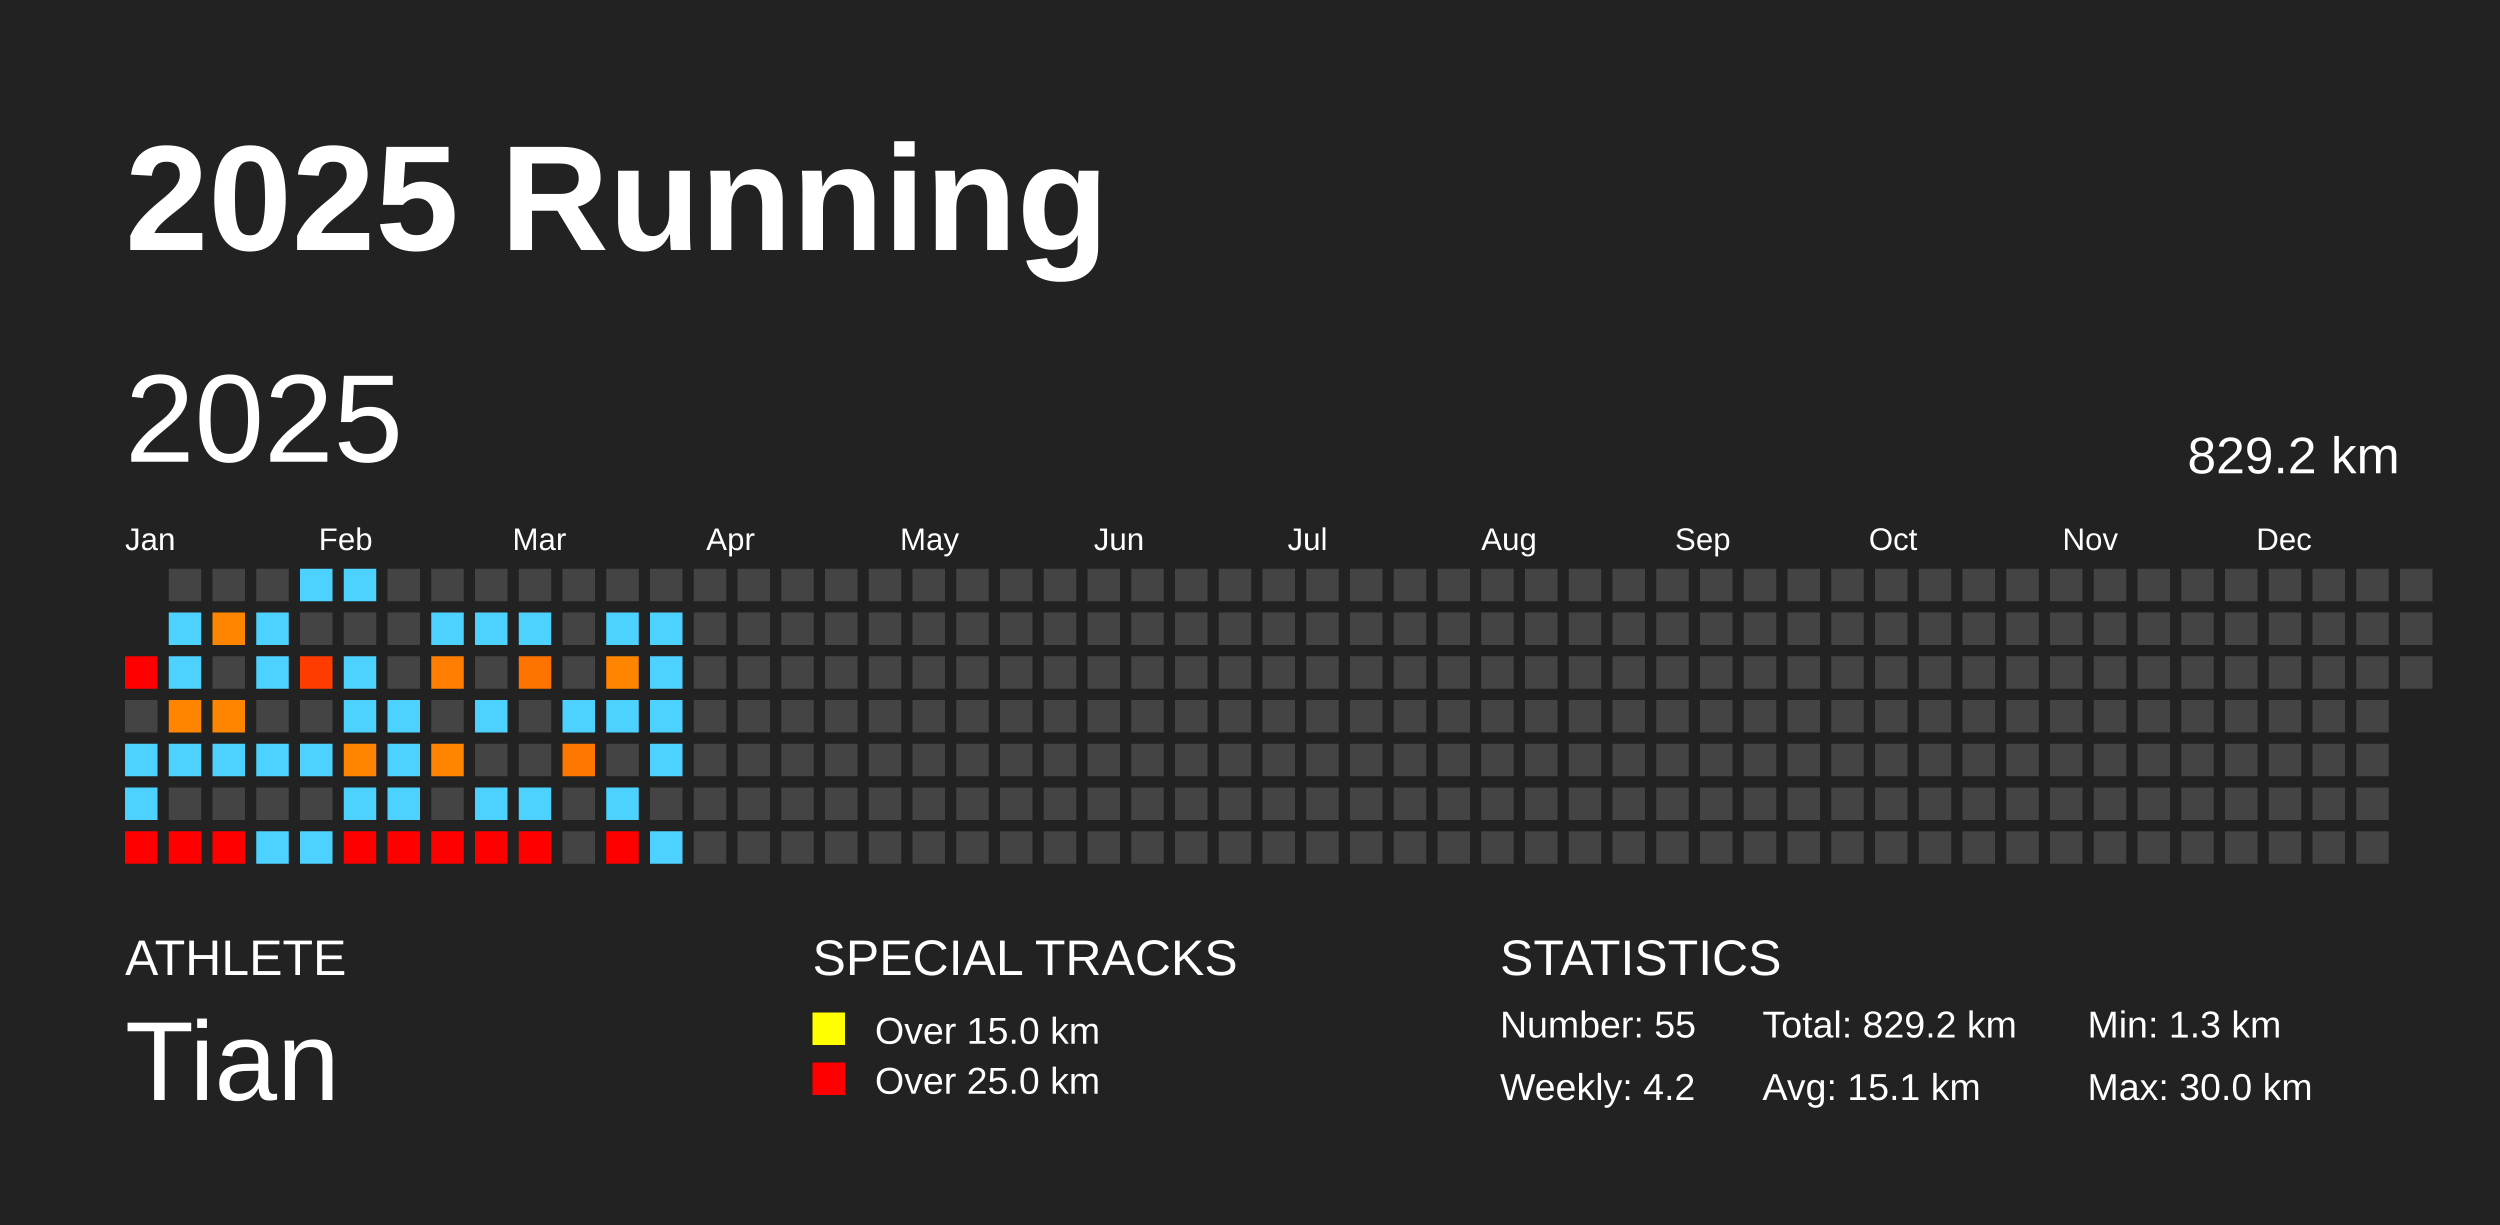
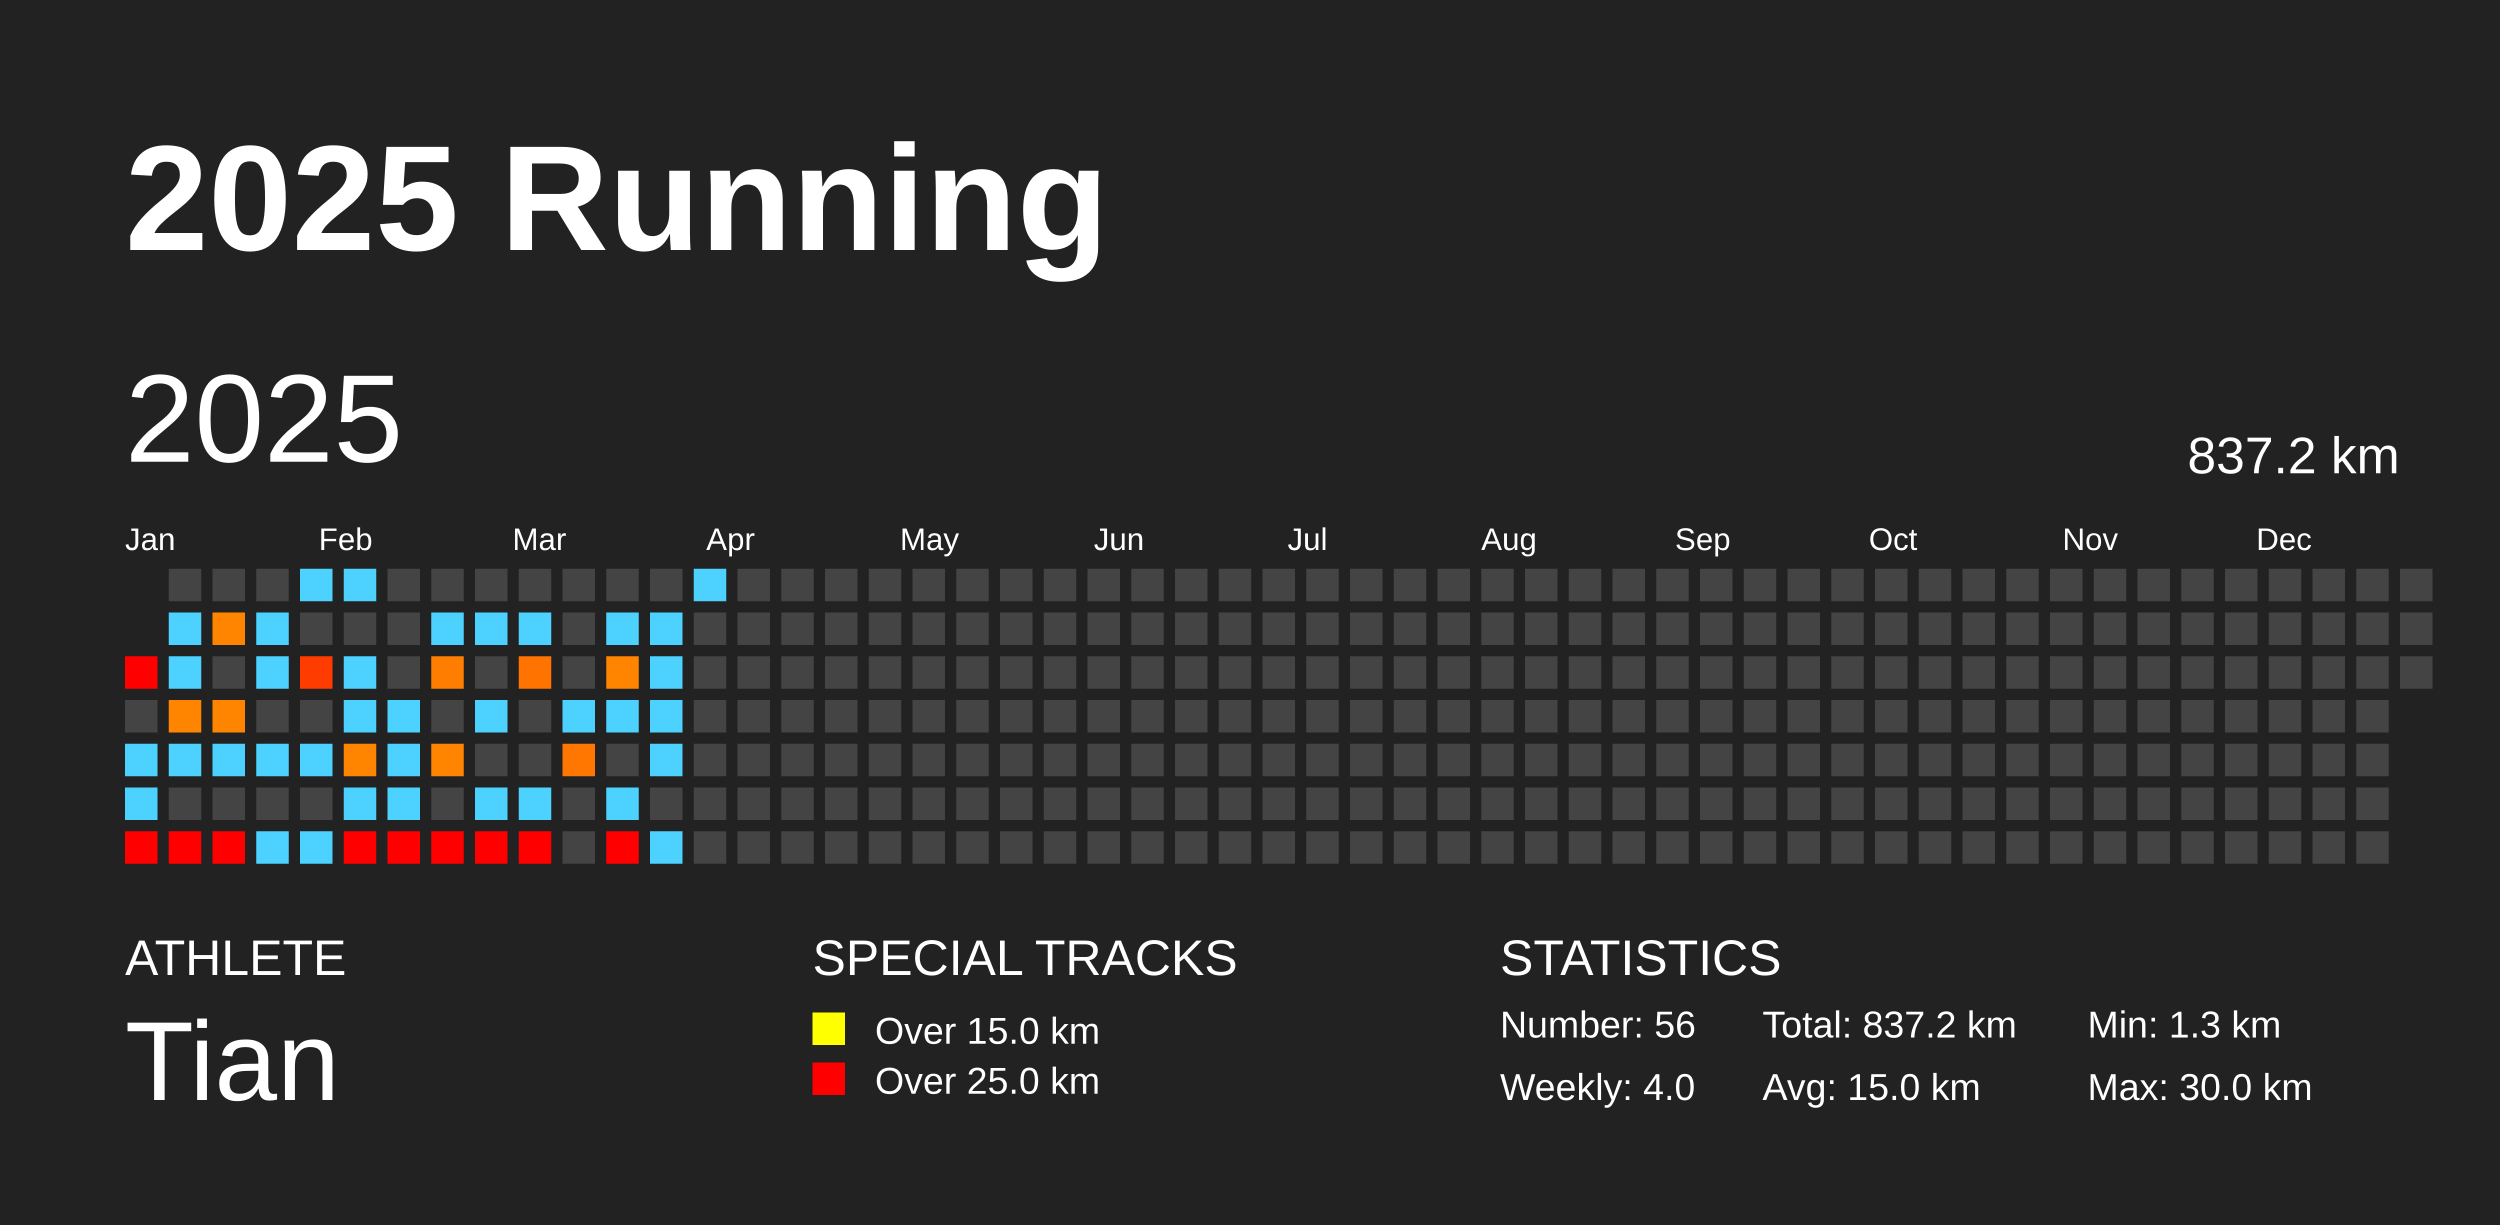
<svg xmlns="http://www.w3.org/2000/svg" baseProfile="full" height="98mm" version="1.1" viewBox="0,0,200,98" width="200mm">
  <defs />
  <rect fill="#222222" height="98" width="200" x="0" y="0" />
  <text fill="#FFFFFF" style="font-size:12px; font-family:Arial; font-weight:bold;" x="10" y="20">2025 Running</text>
  <text fill="#FFFFFF" style="font-size:4px; font-family:Arial" x="10" y="78">ATHLETE</text>
  <text fill="#FFFFFF" style="font-size:9px; font-family:Arial" x="10" y="88">Tian</text>
  <text fill="#FFFFFF" style="font-size:4px; font-family:Arial" x="65" y="78">SPECIAL TRACKS</text>
  <rect fill="yellow" height="2.6" width="2.6" x="65" y="81" />
  <text fill="#FFFFFF" style="font-size:3px; font-family:Arial" x="70" y="83.5">Over 15.0 km</text>
  <rect fill="red" height="2.6" width="2.6" x="65" y="85" />
  <text fill="#FFFFFF" style="font-size:3px; font-family:Arial" x="70" y="87.5">Over 25.0 km</text>
  <text fill="#FFFFFF" style="font-size:4px; font-family:Arial" x="120" y="78">STATISTICS</text>
-   <text fill="#FFFFFF" style="font-size:3px; font-family:Arial" x="120" y="83">Number: 55</text>
-   <text fill="#FFFFFF" style="font-size:3px; font-family:Arial" x="120" y="88">Weekly: 4.2</text>
-   <text fill="#FFFFFF" style="font-size:3px; font-family:Arial" x="141" y="83">Total: 829.2 km</text>
-   <text fill="#FFFFFF" style="font-size:3px; font-family:Arial" x="141" y="88">Avg: 15.1 km</text>
+   <text fill="#FFFFFF" style="font-size:3px; font-family:Arial" x="120" y="83">Number: 56</text>
+   <text fill="#FFFFFF" style="font-size:3px; font-family:Arial" x="120" y="88">Weekly: 4.0</text>
+   <text fill="#FFFFFF" style="font-size:3px; font-family:Arial" x="141" y="83">Total: 837.2 km</text>
+   <text fill="#FFFFFF" style="font-size:3px; font-family:Arial" x="141" y="88">Avg: 15.0 km</text>
  <text fill="#FFFFFF" style="font-size:3px; font-family:Arial" x="167" y="83">Min: 1.3 km</text>
  <text fill="#FFFFFF" style="font-size:3px; font-family:Arial" x="167" y="88">Max: 30.0 km</text>
  <text dominant-baseline="hanging" fill="#FFFFFF" style="font-size:10.0px; font-family:Arial;" x="10" y="30">2025</text>
-   <text dominant-baseline="hanging" fill="#FFFFFF" style="font-size:4.125px; font-family:Arial;" x="175" y="35">829.2 km</text>
+   <text dominant-baseline="hanging" fill="#FFFFFF" style="font-size:4.125px; font-family:Arial;" x="175" y="35">837.2 km</text>
  <text fill="#FFFFFF" style="font-size:2.5px; font-family:Arial" x="10.0" y="44">Jan</text>
  <text fill="#FFFFFF" style="font-size:2.5px; font-family:Arial" x="25.5" y="44">Feb</text>
  <text fill="#FFFFFF" style="font-size:2.5px; font-family:Arial" x="41.0" y="44">Mar</text>
  <text fill="#FFFFFF" style="font-size:2.5px; font-family:Arial" x="56.5" y="44">Apr</text>
  <text fill="#FFFFFF" style="font-size:2.5px; font-family:Arial" x="72.0" y="44">May</text>
  <text fill="#FFFFFF" style="font-size:2.5px; font-family:Arial" x="87.5" y="44">Jun</text>
  <text fill="#FFFFFF" style="font-size:2.5px; font-family:Arial" x="103.0" y="44">Jul</text>
  <text fill="#FFFFFF" style="font-size:2.5px; font-family:Arial" x="118.5" y="44">Aug</text>
  <text fill="#FFFFFF" style="font-size:2.5px; font-family:Arial" x="134.0" y="44">Sep</text>
  <text fill="#FFFFFF" style="font-size:2.5px; font-family:Arial" x="149.5" y="44">Oct</text>
  <text fill="#FFFFFF" style="font-size:2.5px; font-family:Arial" x="165.0" y="44">Nov</text>
  <text fill="#FFFFFF" style="font-size:2.5px; font-family:Arial" x="180.5" y="44">Dec</text>
  <rect fill="red" height="2.6" width="2.6" x="10.0" y="52.5" />
  <rect fill="#444444" height="2.6" width="2.6" x="10.0" y="56.0" />
  <rect fill="#4dd2ff" height="2.6" width="2.6" x="10.0" y="59.5" />
  <rect fill="#4dd2ff" height="2.6" width="2.6" x="10.0" y="63.0" />
  <rect fill="red" height="2.6" width="2.6" x="10.0" y="66.5" />
  <rect fill="#444444" height="2.6" width="2.6" x="13.5" y="45.5" />
  <rect fill="#4dd2ff" height="2.6" width="2.6" x="13.5" y="49.0" />
  <rect fill="#4dd2ff" height="2.6" width="2.6" x="13.5" y="52.5" />
  <rect fill="#ff8500" height="2.6" width="2.6" x="13.5" y="56.0" />
  <rect fill="#4dd2ff" height="2.6" width="2.6" x="13.5" y="59.5" />
  <rect fill="#444444" height="2.6" width="2.6" x="13.5" y="63.0" />
  <rect fill="red" height="2.6" width="2.6" x="13.5" y="66.5" />
  <rect fill="#444444" height="2.6" width="2.6" x="17.0" y="45.5" />
  <rect fill="#ff8500" height="2.6" width="2.6" x="17.0" y="49.0" />
  <rect fill="#444444" height="2.6" width="2.6" x="17.0" y="52.5" />
  <rect fill="#ff8500" height="2.6" width="2.6" x="17.0" y="56.0" />
  <rect fill="#4dd2ff" height="2.6" width="2.6" x="17.0" y="59.5" />
  <rect fill="#444444" height="2.6" width="2.6" x="17.0" y="63.0" />
  <rect fill="red" height="2.6" width="2.6" x="17.0" y="66.5" />
  <rect fill="#444444" height="2.6" width="2.6" x="20.5" y="45.5" />
  <rect fill="#4dd2ff" height="2.6" width="2.6" x="20.5" y="49.0" />
  <rect fill="#4dd2ff" height="2.6" width="2.6" x="20.5" y="52.5" />
  <rect fill="#444444" height="2.6" width="2.6" x="20.5" y="56.0" />
  <rect fill="#4dd2ff" height="2.6" width="2.6" x="20.5" y="59.5" />
  <rect fill="#444444" height="2.6" width="2.6" x="20.5" y="63.0" />
  <rect fill="#4dd2ff" height="2.6" width="2.6" x="20.5" y="66.5" />
  <rect fill="#4dd2ff" height="2.6" width="2.6" x="24.0" y="45.5" />
  <rect fill="#444444" height="2.6" width="2.6" x="24.0" y="49.0" />
  <rect fill="#ff3c00" height="2.6" width="2.6" x="24.0" y="52.5" />
  <rect fill="#444444" height="2.6" width="2.6" x="24.0" y="56.0" />
  <rect fill="#4dd2ff" height="2.6" width="2.6" x="24.0" y="59.5" />
  <rect fill="#444444" height="2.6" width="2.6" x="24.0" y="63.0" />
  <rect fill="#4dd2ff" height="2.6" width="2.6" x="24.0" y="66.5" />
  <rect fill="#4dd2ff" height="2.6" width="2.6" x="27.5" y="45.5" />
  <rect fill="#444444" height="2.6" width="2.6" x="27.5" y="49.0" />
  <rect fill="#4dd2ff" height="2.6" width="2.6" x="27.5" y="52.5" />
  <rect fill="#4dd2ff" height="2.6" width="2.6" x="27.5" y="56.0" />
  <rect fill="#ff8500" height="2.6" width="2.6" x="27.5" y="59.5" />
  <rect fill="#4dd2ff" height="2.6" width="2.6" x="27.5" y="63.0" />
  <rect fill="red" height="2.6" width="2.6" x="27.5" y="66.5" />
  <rect fill="#444444" height="2.6" width="2.6" x="31.0" y="45.5" />
  <rect fill="#444444" height="2.6" width="2.6" x="31.0" y="49.0" />
  <rect fill="#444444" height="2.6" width="2.6" x="31.0" y="52.5" />
  <rect fill="#4dd2ff" height="2.6" width="2.6" x="31.0" y="56.0" />
  <rect fill="#4dd2ff" height="2.6" width="2.6" x="31.0" y="59.5" />
  <rect fill="#4dd2ff" height="2.6" width="2.6" x="31.0" y="63.0" />
  <rect fill="red" height="2.6" width="2.6" x="31.0" y="66.5" />
  <rect fill="#444444" height="2.6" width="2.6" x="34.5" y="45.5" />
  <rect fill="#4dd2ff" height="2.6" width="2.6" x="34.5" y="49.0" />
  <rect fill="#ff7d00" height="2.6" width="2.6" x="34.5" y="52.5" />
  <rect fill="#444444" height="2.6" width="2.6" x="34.5" y="56.0" />
  <rect fill="#ff8500" height="2.6" width="2.6" x="34.5" y="59.5" />
  <rect fill="#444444" height="2.6" width="2.6" x="34.5" y="63.0" />
  <rect fill="red" height="2.6" width="2.6" x="34.5" y="66.5" />
  <rect fill="#444444" height="2.6" width="2.6" x="38.0" y="45.5" />
  <rect fill="#4dd2ff" height="2.6" width="2.6" x="38.0" y="49.0" />
  <rect fill="#444444" height="2.6" width="2.6" x="38.0" y="52.5" />
  <rect fill="#4dd2ff" height="2.6" width="2.6" x="38.0" y="56.0" />
  <rect fill="#444444" height="2.6" width="2.6" x="38.0" y="59.5" />
  <rect fill="#4dd2ff" height="2.6" width="2.6" x="38.0" y="63.0" />
  <rect fill="red" height="2.6" width="2.6" x="38.0" y="66.5" />
  <rect fill="#444444" height="2.6" width="2.6" x="41.5" y="45.5" />
  <rect fill="#4dd2ff" height="2.6" width="2.6" x="41.5" y="49.0" />
  <rect fill="#ff7400" height="2.6" width="2.6" x="41.5" y="52.5" />
  <rect fill="#444444" height="2.6" width="2.6" x="41.5" y="56.0" />
  <rect fill="#444444" height="2.6" width="2.6" x="41.5" y="59.5" />
  <rect fill="#4dd2ff" height="2.6" width="2.6" x="41.5" y="63.0" />
  <rect fill="red" height="2.6" width="2.6" x="41.5" y="66.5" />
  <rect fill="#444444" height="2.6" width="2.6" x="45.0" y="45.5" />
  <rect fill="#444444" height="2.6" width="2.6" x="45.0" y="49.0" />
  <rect fill="#444444" height="2.6" width="2.6" x="45.0" y="52.5" />
  <rect fill="#4dd2ff" height="2.6" width="2.6" x="45.0" y="56.0" />
  <rect fill="#ff7700" height="2.6" width="2.6" x="45.0" y="59.5" />
  <rect fill="#444444" height="2.6" width="2.6" x="45.0" y="63.0" />
  <rect fill="#444444" height="2.6" width="2.6" x="45.0" y="66.5" />
  <rect fill="#444444" height="2.6" width="2.6" x="48.5" y="45.5" />
  <rect fill="#4dd2ff" height="2.6" width="2.6" x="48.5" y="49.0" />
  <rect fill="#ff8500" height="2.6" width="2.6" x="48.5" y="52.5" />
  <rect fill="#4dd2ff" height="2.6" width="2.6" x="48.5" y="56.0" />
  <rect fill="#444444" height="2.6" width="2.6" x="48.5" y="59.5" />
  <rect fill="#4dd2ff" height="2.6" width="2.6" x="48.5" y="63.0" />
  <rect fill="red" height="2.6" width="2.6" x="48.5" y="66.5" />
  <rect fill="#444444" height="2.6" width="2.6" x="52.0" y="45.5" />
  <rect fill="#4dd2ff" height="2.6" width="2.6" x="52.0" y="49.0" />
  <rect fill="#4dd2ff" height="2.6" width="2.6" x="52.0" y="52.5" />
  <rect fill="#4dd2ff" height="2.6" width="2.6" x="52.0" y="56.0" />
  <rect fill="#4dd2ff" height="2.6" width="2.6" x="52.0" y="59.5" />
  <rect fill="#444444" height="2.6" width="2.6" x="52.0" y="63.0" />
  <rect fill="#4dd2ff" height="2.6" width="2.6" x="52.0" y="66.5" />
-   <rect fill="#444444" height="2.6" width="2.6" x="55.5" y="45.5" />
+   <rect fill="#4dd2ff" height="2.6" width="2.6" x="55.5" y="45.5" />
  <rect fill="#444444" height="2.6" width="2.6" x="55.5" y="49.0" />
  <rect fill="#444444" height="2.6" width="2.6" x="55.5" y="52.5" />
  <rect fill="#444444" height="2.6" width="2.6" x="55.5" y="56.0" />
  <rect fill="#444444" height="2.6" width="2.6" x="55.5" y="59.5" />
  <rect fill="#444444" height="2.6" width="2.6" x="55.5" y="63.0" />
  <rect fill="#444444" height="2.6" width="2.6" x="55.5" y="66.5" />
  <rect fill="#444444" height="2.6" width="2.6" x="59.0" y="45.5" />
  <rect fill="#444444" height="2.6" width="2.6" x="59.0" y="49.0" />
  <rect fill="#444444" height="2.6" width="2.6" x="59.0" y="52.5" />
  <rect fill="#444444" height="2.6" width="2.6" x="59.0" y="56.0" />
  <rect fill="#444444" height="2.6" width="2.6" x="59.0" y="59.5" />
  <rect fill="#444444" height="2.6" width="2.6" x="59.0" y="63.0" />
  <rect fill="#444444" height="2.6" width="2.6" x="59.0" y="66.5" />
  <rect fill="#444444" height="2.6" width="2.6" x="62.5" y="45.5" />
  <rect fill="#444444" height="2.6" width="2.6" x="62.5" y="49.0" />
  <rect fill="#444444" height="2.6" width="2.6" x="62.5" y="52.5" />
  <rect fill="#444444" height="2.6" width="2.6" x="62.5" y="56.0" />
  <rect fill="#444444" height="2.6" width="2.6" x="62.5" y="59.5" />
  <rect fill="#444444" height="2.6" width="2.6" x="62.5" y="63.0" />
  <rect fill="#444444" height="2.6" width="2.6" x="62.5" y="66.5" />
  <rect fill="#444444" height="2.6" width="2.6" x="66.0" y="45.5" />
  <rect fill="#444444" height="2.6" width="2.6" x="66.0" y="49.0" />
  <rect fill="#444444" height="2.6" width="2.6" x="66.0" y="52.5" />
  <rect fill="#444444" height="2.6" width="2.6" x="66.0" y="56.0" />
  <rect fill="#444444" height="2.6" width="2.6" x="66.0" y="59.5" />
  <rect fill="#444444" height="2.6" width="2.6" x="66.0" y="63.0" />
  <rect fill="#444444" height="2.6" width="2.6" x="66.0" y="66.5" />
  <rect fill="#444444" height="2.6" width="2.6" x="69.5" y="45.5" />
  <rect fill="#444444" height="2.6" width="2.6" x="69.5" y="49.0" />
  <rect fill="#444444" height="2.6" width="2.6" x="69.5" y="52.5" />
  <rect fill="#444444" height="2.6" width="2.6" x="69.5" y="56.0" />
  <rect fill="#444444" height="2.6" width="2.6" x="69.5" y="59.5" />
  <rect fill="#444444" height="2.6" width="2.6" x="69.5" y="63.0" />
  <rect fill="#444444" height="2.6" width="2.6" x="69.5" y="66.5" />
  <rect fill="#444444" height="2.6" width="2.6" x="73.0" y="45.5" />
  <rect fill="#444444" height="2.6" width="2.6" x="73.0" y="49.0" />
  <rect fill="#444444" height="2.6" width="2.6" x="73.0" y="52.5" />
  <rect fill="#444444" height="2.6" width="2.6" x="73.0" y="56.0" />
  <rect fill="#444444" height="2.6" width="2.6" x="73.0" y="59.5" />
  <rect fill="#444444" height="2.6" width="2.6" x="73.0" y="63.0" />
  <rect fill="#444444" height="2.6" width="2.6" x="73.0" y="66.5" />
  <rect fill="#444444" height="2.6" width="2.6" x="76.5" y="45.5" />
  <rect fill="#444444" height="2.6" width="2.6" x="76.5" y="49.0" />
  <rect fill="#444444" height="2.6" width="2.6" x="76.5" y="52.5" />
  <rect fill="#444444" height="2.6" width="2.6" x="76.5" y="56.0" />
  <rect fill="#444444" height="2.6" width="2.6" x="76.5" y="59.5" />
  <rect fill="#444444" height="2.6" width="2.6" x="76.5" y="63.0" />
  <rect fill="#444444" height="2.6" width="2.6" x="76.5" y="66.5" />
  <rect fill="#444444" height="2.6" width="2.6" x="80.0" y="45.5" />
  <rect fill="#444444" height="2.6" width="2.6" x="80.0" y="49.0" />
  <rect fill="#444444" height="2.6" width="2.6" x="80.0" y="52.5" />
  <rect fill="#444444" height="2.6" width="2.6" x="80.0" y="56.0" />
  <rect fill="#444444" height="2.6" width="2.6" x="80.0" y="59.5" />
  <rect fill="#444444" height="2.6" width="2.6" x="80.0" y="63.0" />
  <rect fill="#444444" height="2.6" width="2.6" x="80.0" y="66.5" />
  <rect fill="#444444" height="2.6" width="2.6" x="83.5" y="45.5" />
  <rect fill="#444444" height="2.6" width="2.6" x="83.5" y="49.0" />
  <rect fill="#444444" height="2.6" width="2.6" x="83.5" y="52.5" />
  <rect fill="#444444" height="2.6" width="2.6" x="83.5" y="56.0" />
  <rect fill="#444444" height="2.6" width="2.6" x="83.5" y="59.5" />
  <rect fill="#444444" height="2.6" width="2.6" x="83.5" y="63.0" />
  <rect fill="#444444" height="2.6" width="2.6" x="83.5" y="66.5" />
  <rect fill="#444444" height="2.6" width="2.6" x="87.0" y="45.5" />
  <rect fill="#444444" height="2.6" width="2.6" x="87.0" y="49.0" />
  <rect fill="#444444" height="2.6" width="2.6" x="87.0" y="52.5" />
  <rect fill="#444444" height="2.6" width="2.6" x="87.0" y="56.0" />
  <rect fill="#444444" height="2.6" width="2.6" x="87.0" y="59.5" />
  <rect fill="#444444" height="2.6" width="2.6" x="87.0" y="63.0" />
  <rect fill="#444444" height="2.6" width="2.6" x="87.0" y="66.5" />
  <rect fill="#444444" height="2.6" width="2.6" x="90.5" y="45.5" />
  <rect fill="#444444" height="2.6" width="2.6" x="90.5" y="49.0" />
  <rect fill="#444444" height="2.6" width="2.6" x="90.5" y="52.5" />
  <rect fill="#444444" height="2.6" width="2.6" x="90.5" y="56.0" />
  <rect fill="#444444" height="2.6" width="2.6" x="90.5" y="59.5" />
  <rect fill="#444444" height="2.6" width="2.6" x="90.5" y="63.0" />
  <rect fill="#444444" height="2.6" width="2.6" x="90.5" y="66.5" />
  <rect fill="#444444" height="2.6" width="2.6" x="94.0" y="45.5" />
  <rect fill="#444444" height="2.6" width="2.6" x="94.0" y="49.0" />
  <rect fill="#444444" height="2.6" width="2.6" x="94.0" y="52.5" />
  <rect fill="#444444" height="2.6" width="2.6" x="94.0" y="56.0" />
  <rect fill="#444444" height="2.6" width="2.6" x="94.0" y="59.5" />
  <rect fill="#444444" height="2.6" width="2.6" x="94.0" y="63.0" />
  <rect fill="#444444" height="2.6" width="2.6" x="94.0" y="66.5" />
  <rect fill="#444444" height="2.6" width="2.6" x="97.5" y="45.5" />
  <rect fill="#444444" height="2.6" width="2.6" x="97.5" y="49.0" />
  <rect fill="#444444" height="2.6" width="2.6" x="97.5" y="52.5" />
  <rect fill="#444444" height="2.6" width="2.6" x="97.5" y="56.0" />
  <rect fill="#444444" height="2.6" width="2.6" x="97.5" y="59.5" />
  <rect fill="#444444" height="2.6" width="2.6" x="97.5" y="63.0" />
  <rect fill="#444444" height="2.6" width="2.6" x="97.5" y="66.5" />
  <rect fill="#444444" height="2.6" width="2.6" x="101.0" y="45.5" />
  <rect fill="#444444" height="2.6" width="2.6" x="101.0" y="49.0" />
  <rect fill="#444444" height="2.6" width="2.6" x="101.0" y="52.5" />
  <rect fill="#444444" height="2.6" width="2.6" x="101.0" y="56.0" />
  <rect fill="#444444" height="2.6" width="2.6" x="101.0" y="59.5" />
  <rect fill="#444444" height="2.6" width="2.6" x="101.0" y="63.0" />
  <rect fill="#444444" height="2.6" width="2.6" x="101.0" y="66.5" />
  <rect fill="#444444" height="2.6" width="2.6" x="104.5" y="45.5" />
  <rect fill="#444444" height="2.6" width="2.6" x="104.5" y="49.0" />
  <rect fill="#444444" height="2.6" width="2.6" x="104.5" y="52.5" />
  <rect fill="#444444" height="2.6" width="2.6" x="104.5" y="56.0" />
  <rect fill="#444444" height="2.6" width="2.6" x="104.5" y="59.5" />
  <rect fill="#444444" height="2.6" width="2.6" x="104.5" y="63.0" />
  <rect fill="#444444" height="2.6" width="2.6" x="104.5" y="66.5" />
  <rect fill="#444444" height="2.6" width="2.6" x="108.0" y="45.5" />
  <rect fill="#444444" height="2.6" width="2.6" x="108.0" y="49.0" />
  <rect fill="#444444" height="2.6" width="2.6" x="108.0" y="52.5" />
  <rect fill="#444444" height="2.6" width="2.6" x="108.0" y="56.0" />
  <rect fill="#444444" height="2.6" width="2.6" x="108.0" y="59.5" />
  <rect fill="#444444" height="2.6" width="2.6" x="108.0" y="63.0" />
  <rect fill="#444444" height="2.6" width="2.6" x="108.0" y="66.5" />
  <rect fill="#444444" height="2.6" width="2.6" x="111.5" y="45.5" />
  <rect fill="#444444" height="2.6" width="2.6" x="111.5" y="49.0" />
  <rect fill="#444444" height="2.6" width="2.6" x="111.5" y="52.5" />
  <rect fill="#444444" height="2.6" width="2.6" x="111.5" y="56.0" />
  <rect fill="#444444" height="2.6" width="2.6" x="111.5" y="59.5" />
  <rect fill="#444444" height="2.6" width="2.6" x="111.5" y="63.0" />
  <rect fill="#444444" height="2.6" width="2.6" x="111.5" y="66.5" />
  <rect fill="#444444" height="2.6" width="2.6" x="115.0" y="45.5" />
  <rect fill="#444444" height="2.6" width="2.6" x="115.0" y="49.0" />
  <rect fill="#444444" height="2.6" width="2.6" x="115.0" y="52.5" />
  <rect fill="#444444" height="2.6" width="2.6" x="115.0" y="56.0" />
  <rect fill="#444444" height="2.6" width="2.6" x="115.0" y="59.5" />
  <rect fill="#444444" height="2.6" width="2.6" x="115.0" y="63.0" />
  <rect fill="#444444" height="2.6" width="2.6" x="115.0" y="66.5" />
  <rect fill="#444444" height="2.6" width="2.6" x="118.5" y="45.5" />
  <rect fill="#444444" height="2.6" width="2.6" x="118.5" y="49.0" />
  <rect fill="#444444" height="2.6" width="2.6" x="118.5" y="52.5" />
  <rect fill="#444444" height="2.6" width="2.6" x="118.5" y="56.0" />
  <rect fill="#444444" height="2.6" width="2.6" x="118.5" y="59.5" />
  <rect fill="#444444" height="2.6" width="2.6" x="118.5" y="63.0" />
  <rect fill="#444444" height="2.6" width="2.6" x="118.5" y="66.5" />
  <rect fill="#444444" height="2.6" width="2.6" x="122.0" y="45.5" />
  <rect fill="#444444" height="2.6" width="2.6" x="122.0" y="49.0" />
  <rect fill="#444444" height="2.6" width="2.6" x="122.0" y="52.5" />
  <rect fill="#444444" height="2.6" width="2.6" x="122.0" y="56.0" />
  <rect fill="#444444" height="2.6" width="2.6" x="122.0" y="59.5" />
  <rect fill="#444444" height="2.6" width="2.6" x="122.0" y="63.0" />
  <rect fill="#444444" height="2.6" width="2.6" x="122.0" y="66.5" />
  <rect fill="#444444" height="2.6" width="2.6" x="125.5" y="45.5" />
  <rect fill="#444444" height="2.6" width="2.6" x="125.5" y="49.0" />
  <rect fill="#444444" height="2.6" width="2.6" x="125.5" y="52.5" />
  <rect fill="#444444" height="2.6" width="2.6" x="125.5" y="56.0" />
  <rect fill="#444444" height="2.6" width="2.6" x="125.5" y="59.5" />
  <rect fill="#444444" height="2.6" width="2.6" x="125.5" y="63.0" />
  <rect fill="#444444" height="2.6" width="2.6" x="125.5" y="66.5" />
  <rect fill="#444444" height="2.6" width="2.6" x="129.0" y="45.5" />
  <rect fill="#444444" height="2.6" width="2.6" x="129.0" y="49.0" />
  <rect fill="#444444" height="2.6" width="2.6" x="129.0" y="52.5" />
  <rect fill="#444444" height="2.6" width="2.6" x="129.0" y="56.0" />
  <rect fill="#444444" height="2.6" width="2.6" x="129.0" y="59.5" />
  <rect fill="#444444" height="2.6" width="2.6" x="129.0" y="63.0" />
  <rect fill="#444444" height="2.6" width="2.6" x="129.0" y="66.5" />
  <rect fill="#444444" height="2.6" width="2.6" x="132.5" y="45.5" />
  <rect fill="#444444" height="2.6" width="2.6" x="132.5" y="49.0" />
  <rect fill="#444444" height="2.6" width="2.6" x="132.5" y="52.5" />
  <rect fill="#444444" height="2.6" width="2.6" x="132.5" y="56.0" />
  <rect fill="#444444" height="2.6" width="2.6" x="132.5" y="59.5" />
  <rect fill="#444444" height="2.6" width="2.6" x="132.5" y="63.0" />
  <rect fill="#444444" height="2.6" width="2.6" x="132.5" y="66.5" />
  <rect fill="#444444" height="2.6" width="2.6" x="136.0" y="45.5" />
  <rect fill="#444444" height="2.6" width="2.6" x="136.0" y="49.0" />
  <rect fill="#444444" height="2.6" width="2.6" x="136.0" y="52.5" />
  <rect fill="#444444" height="2.6" width="2.6" x="136.0" y="56.0" />
  <rect fill="#444444" height="2.6" width="2.6" x="136.0" y="59.5" />
  <rect fill="#444444" height="2.6" width="2.6" x="136.0" y="63.0" />
  <rect fill="#444444" height="2.6" width="2.6" x="136.0" y="66.5" />
  <rect fill="#444444" height="2.6" width="2.6" x="139.5" y="45.5" />
  <rect fill="#444444" height="2.6" width="2.6" x="139.5" y="49.0" />
  <rect fill="#444444" height="2.6" width="2.6" x="139.5" y="52.5" />
  <rect fill="#444444" height="2.6" width="2.6" x="139.5" y="56.0" />
  <rect fill="#444444" height="2.6" width="2.6" x="139.5" y="59.5" />
  <rect fill="#444444" height="2.6" width="2.6" x="139.5" y="63.0" />
  <rect fill="#444444" height="2.6" width="2.6" x="139.5" y="66.5" />
  <rect fill="#444444" height="2.6" width="2.6" x="143.0" y="45.5" />
  <rect fill="#444444" height="2.6" width="2.6" x="143.0" y="49.0" />
  <rect fill="#444444" height="2.6" width="2.6" x="143.0" y="52.5" />
  <rect fill="#444444" height="2.6" width="2.6" x="143.0" y="56.0" />
  <rect fill="#444444" height="2.6" width="2.6" x="143.0" y="59.5" />
  <rect fill="#444444" height="2.6" width="2.6" x="143.0" y="63.0" />
  <rect fill="#444444" height="2.6" width="2.6" x="143.0" y="66.5" />
  <rect fill="#444444" height="2.6" width="2.6" x="146.5" y="45.5" />
  <rect fill="#444444" height="2.6" width="2.6" x="146.5" y="49.0" />
  <rect fill="#444444" height="2.6" width="2.6" x="146.5" y="52.5" />
  <rect fill="#444444" height="2.6" width="2.6" x="146.5" y="56.0" />
  <rect fill="#444444" height="2.6" width="2.6" x="146.5" y="59.5" />
  <rect fill="#444444" height="2.6" width="2.6" x="146.5" y="63.0" />
  <rect fill="#444444" height="2.6" width="2.6" x="146.5" y="66.5" />
  <rect fill="#444444" height="2.6" width="2.6" x="150.0" y="45.5" />
  <rect fill="#444444" height="2.6" width="2.6" x="150.0" y="49.0" />
  <rect fill="#444444" height="2.6" width="2.6" x="150.0" y="52.5" />
  <rect fill="#444444" height="2.6" width="2.6" x="150.0" y="56.0" />
  <rect fill="#444444" height="2.6" width="2.6" x="150.0" y="59.5" />
  <rect fill="#444444" height="2.6" width="2.6" x="150.0" y="63.0" />
  <rect fill="#444444" height="2.6" width="2.6" x="150.0" y="66.5" />
  <rect fill="#444444" height="2.6" width="2.6" x="153.5" y="45.5" />
  <rect fill="#444444" height="2.6" width="2.6" x="153.5" y="49.0" />
  <rect fill="#444444" height="2.6" width="2.6" x="153.5" y="52.5" />
  <rect fill="#444444" height="2.6" width="2.6" x="153.5" y="56.0" />
  <rect fill="#444444" height="2.6" width="2.6" x="153.5" y="59.5" />
  <rect fill="#444444" height="2.6" width="2.6" x="153.5" y="63.0" />
  <rect fill="#444444" height="2.6" width="2.6" x="153.5" y="66.5" />
  <rect fill="#444444" height="2.6" width="2.6" x="157.0" y="45.5" />
  <rect fill="#444444" height="2.6" width="2.6" x="157.0" y="49.0" />
  <rect fill="#444444" height="2.6" width="2.6" x="157.0" y="52.5" />
  <rect fill="#444444" height="2.6" width="2.6" x="157.0" y="56.0" />
  <rect fill="#444444" height="2.6" width="2.6" x="157.0" y="59.5" />
  <rect fill="#444444" height="2.6" width="2.6" x="157.0" y="63.0" />
  <rect fill="#444444" height="2.6" width="2.6" x="157.0" y="66.5" />
  <rect fill="#444444" height="2.6" width="2.6" x="160.5" y="45.5" />
  <rect fill="#444444" height="2.6" width="2.6" x="160.5" y="49.0" />
  <rect fill="#444444" height="2.6" width="2.6" x="160.5" y="52.5" />
  <rect fill="#444444" height="2.6" width="2.6" x="160.5" y="56.0" />
  <rect fill="#444444" height="2.6" width="2.6" x="160.5" y="59.5" />
  <rect fill="#444444" height="2.6" width="2.6" x="160.5" y="63.0" />
  <rect fill="#444444" height="2.6" width="2.6" x="160.5" y="66.5" />
  <rect fill="#444444" height="2.6" width="2.6" x="164.0" y="45.5" />
  <rect fill="#444444" height="2.6" width="2.6" x="164.0" y="49.0" />
  <rect fill="#444444" height="2.6" width="2.6" x="164.0" y="52.5" />
  <rect fill="#444444" height="2.6" width="2.6" x="164.0" y="56.0" />
  <rect fill="#444444" height="2.6" width="2.6" x="164.0" y="59.5" />
  <rect fill="#444444" height="2.6" width="2.6" x="164.0" y="63.0" />
  <rect fill="#444444" height="2.6" width="2.6" x="164.0" y="66.5" />
  <rect fill="#444444" height="2.6" width="2.6" x="167.5" y="45.5" />
  <rect fill="#444444" height="2.6" width="2.6" x="167.5" y="49.0" />
  <rect fill="#444444" height="2.6" width="2.6" x="167.5" y="52.5" />
  <rect fill="#444444" height="2.6" width="2.6" x="167.5" y="56.0" />
  <rect fill="#444444" height="2.6" width="2.6" x="167.5" y="59.5" />
  <rect fill="#444444" height="2.6" width="2.6" x="167.5" y="63.0" />
  <rect fill="#444444" height="2.6" width="2.6" x="167.5" y="66.5" />
  <rect fill="#444444" height="2.6" width="2.6" x="171.0" y="45.5" />
  <rect fill="#444444" height="2.6" width="2.6" x="171.0" y="49.0" />
  <rect fill="#444444" height="2.6" width="2.6" x="171.0" y="52.5" />
  <rect fill="#444444" height="2.6" width="2.6" x="171.0" y="56.0" />
  <rect fill="#444444" height="2.6" width="2.6" x="171.0" y="59.5" />
  <rect fill="#444444" height="2.6" width="2.6" x="171.0" y="63.0" />
  <rect fill="#444444" height="2.6" width="2.6" x="171.0" y="66.5" />
  <rect fill="#444444" height="2.6" width="2.6" x="174.5" y="45.5" />
  <rect fill="#444444" height="2.6" width="2.6" x="174.5" y="49.0" />
  <rect fill="#444444" height="2.6" width="2.6" x="174.5" y="52.5" />
  <rect fill="#444444" height="2.6" width="2.6" x="174.5" y="56.0" />
  <rect fill="#444444" height="2.6" width="2.6" x="174.5" y="59.5" />
  <rect fill="#444444" height="2.6" width="2.6" x="174.5" y="63.0" />
  <rect fill="#444444" height="2.6" width="2.6" x="174.5" y="66.5" />
  <rect fill="#444444" height="2.6" width="2.6" x="178.0" y="45.5" />
  <rect fill="#444444" height="2.6" width="2.6" x="178.0" y="49.0" />
  <rect fill="#444444" height="2.6" width="2.6" x="178.0" y="52.5" />
  <rect fill="#444444" height="2.6" width="2.6" x="178.0" y="56.0" />
  <rect fill="#444444" height="2.6" width="2.6" x="178.0" y="59.5" />
  <rect fill="#444444" height="2.6" width="2.6" x="178.0" y="63.0" />
  <rect fill="#444444" height="2.6" width="2.6" x="178.0" y="66.5" />
  <rect fill="#444444" height="2.6" width="2.6" x="181.5" y="45.5" />
  <rect fill="#444444" height="2.6" width="2.6" x="181.5" y="49.0" />
  <rect fill="#444444" height="2.6" width="2.6" x="181.5" y="52.5" />
  <rect fill="#444444" height="2.6" width="2.6" x="181.5" y="56.0" />
  <rect fill="#444444" height="2.6" width="2.6" x="181.5" y="59.5" />
  <rect fill="#444444" height="2.6" width="2.6" x="181.5" y="63.0" />
  <rect fill="#444444" height="2.6" width="2.6" x="181.5" y="66.5" />
  <rect fill="#444444" height="2.6" width="2.6" x="185.0" y="45.5" />
  <rect fill="#444444" height="2.6" width="2.6" x="185.0" y="49.0" />
  <rect fill="#444444" height="2.6" width="2.6" x="185.0" y="52.5" />
  <rect fill="#444444" height="2.6" width="2.6" x="185.0" y="56.0" />
  <rect fill="#444444" height="2.6" width="2.6" x="185.0" y="59.5" />
  <rect fill="#444444" height="2.6" width="2.6" x="185.0" y="63.0" />
  <rect fill="#444444" height="2.6" width="2.6" x="185.0" y="66.5" />
  <rect fill="#444444" height="2.6" width="2.6" x="188.5" y="45.5" />
  <rect fill="#444444" height="2.6" width="2.6" x="188.5" y="49.0" />
  <rect fill="#444444" height="2.6" width="2.6" x="188.5" y="52.5" />
  <rect fill="#444444" height="2.6" width="2.6" x="188.5" y="56.0" />
  <rect fill="#444444" height="2.6" width="2.6" x="188.5" y="59.5" />
  <rect fill="#444444" height="2.6" width="2.6" x="188.5" y="63.0" />
  <rect fill="#444444" height="2.6" width="2.6" x="188.5" y="66.5" />
  <rect fill="#444444" height="2.6" width="2.6" x="192.0" y="45.5" />
  <rect fill="#444444" height="2.6" width="2.6" x="192.0" y="49.0" />
  <rect fill="#444444" height="2.6" width="2.6" x="192.0" y="52.5" />
</svg>
